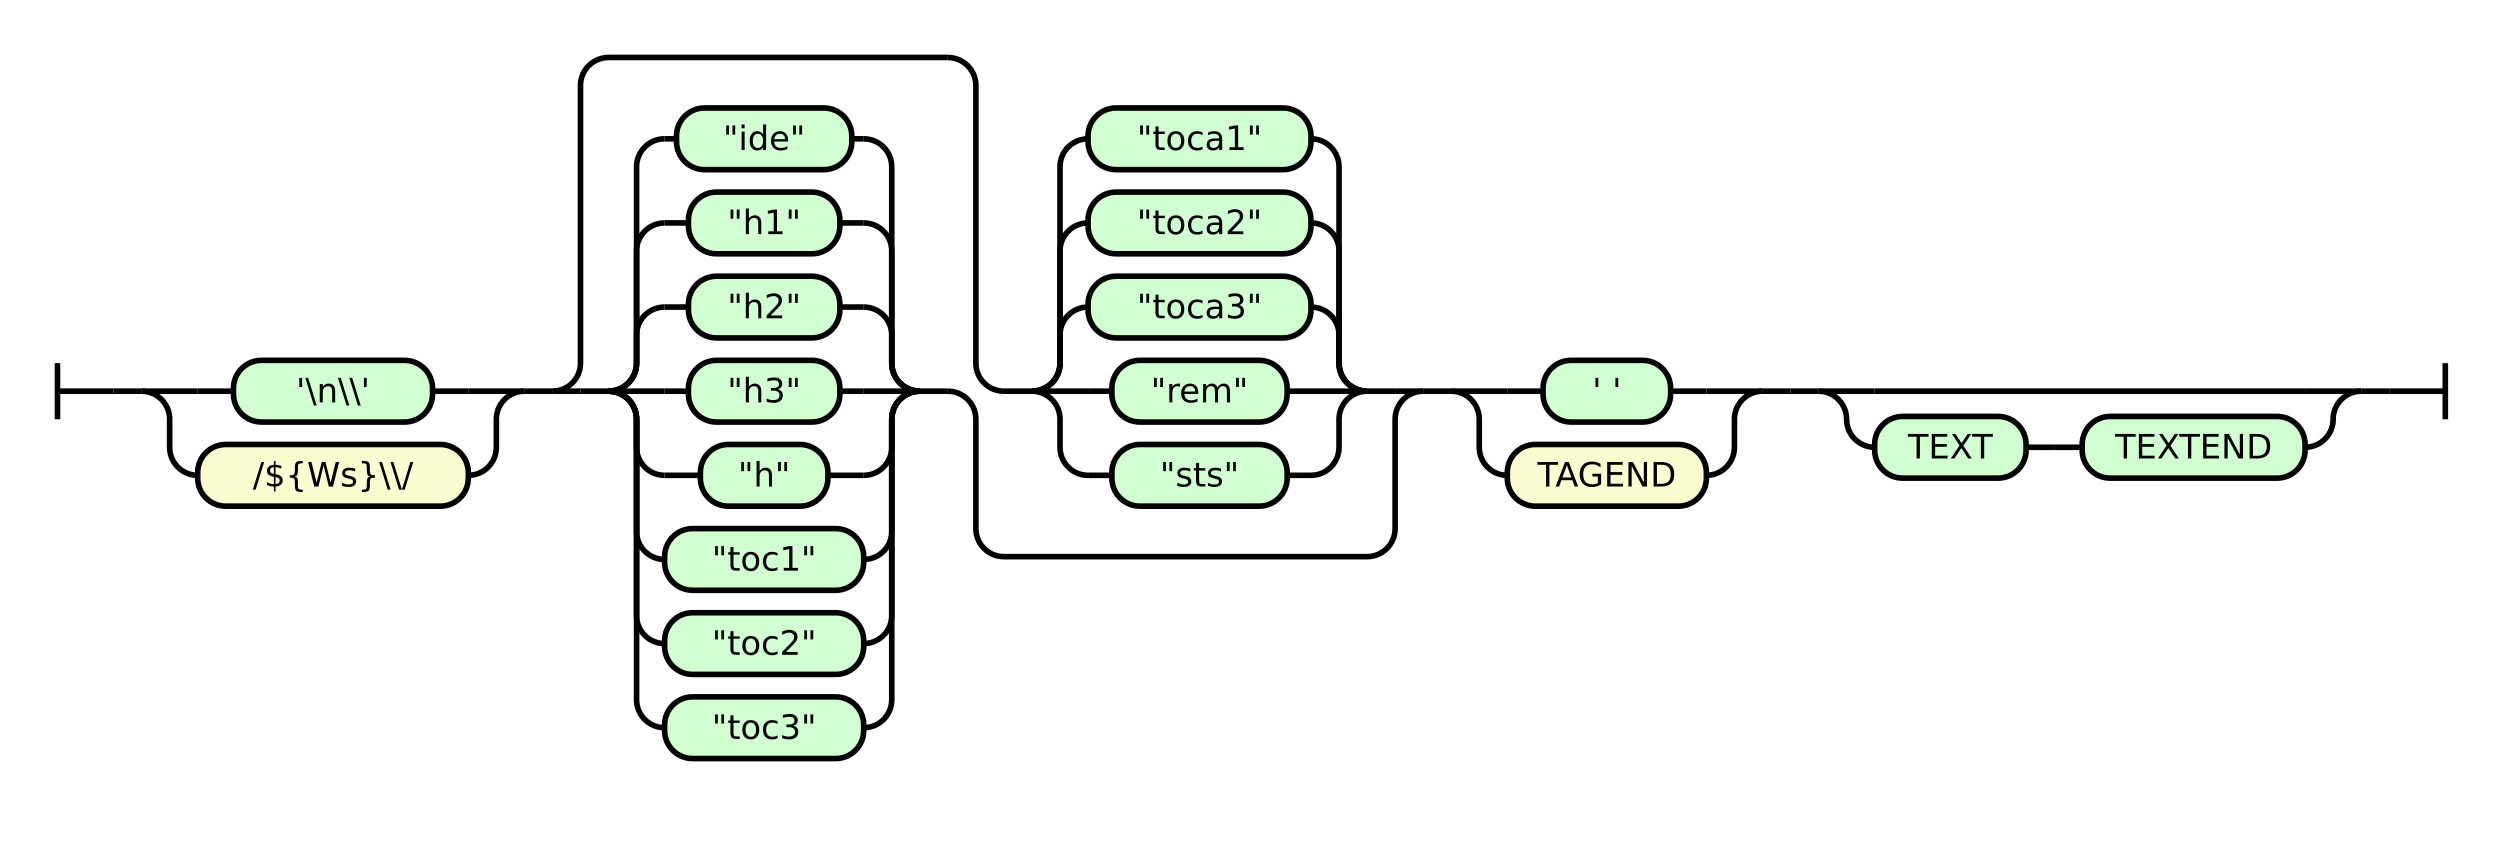
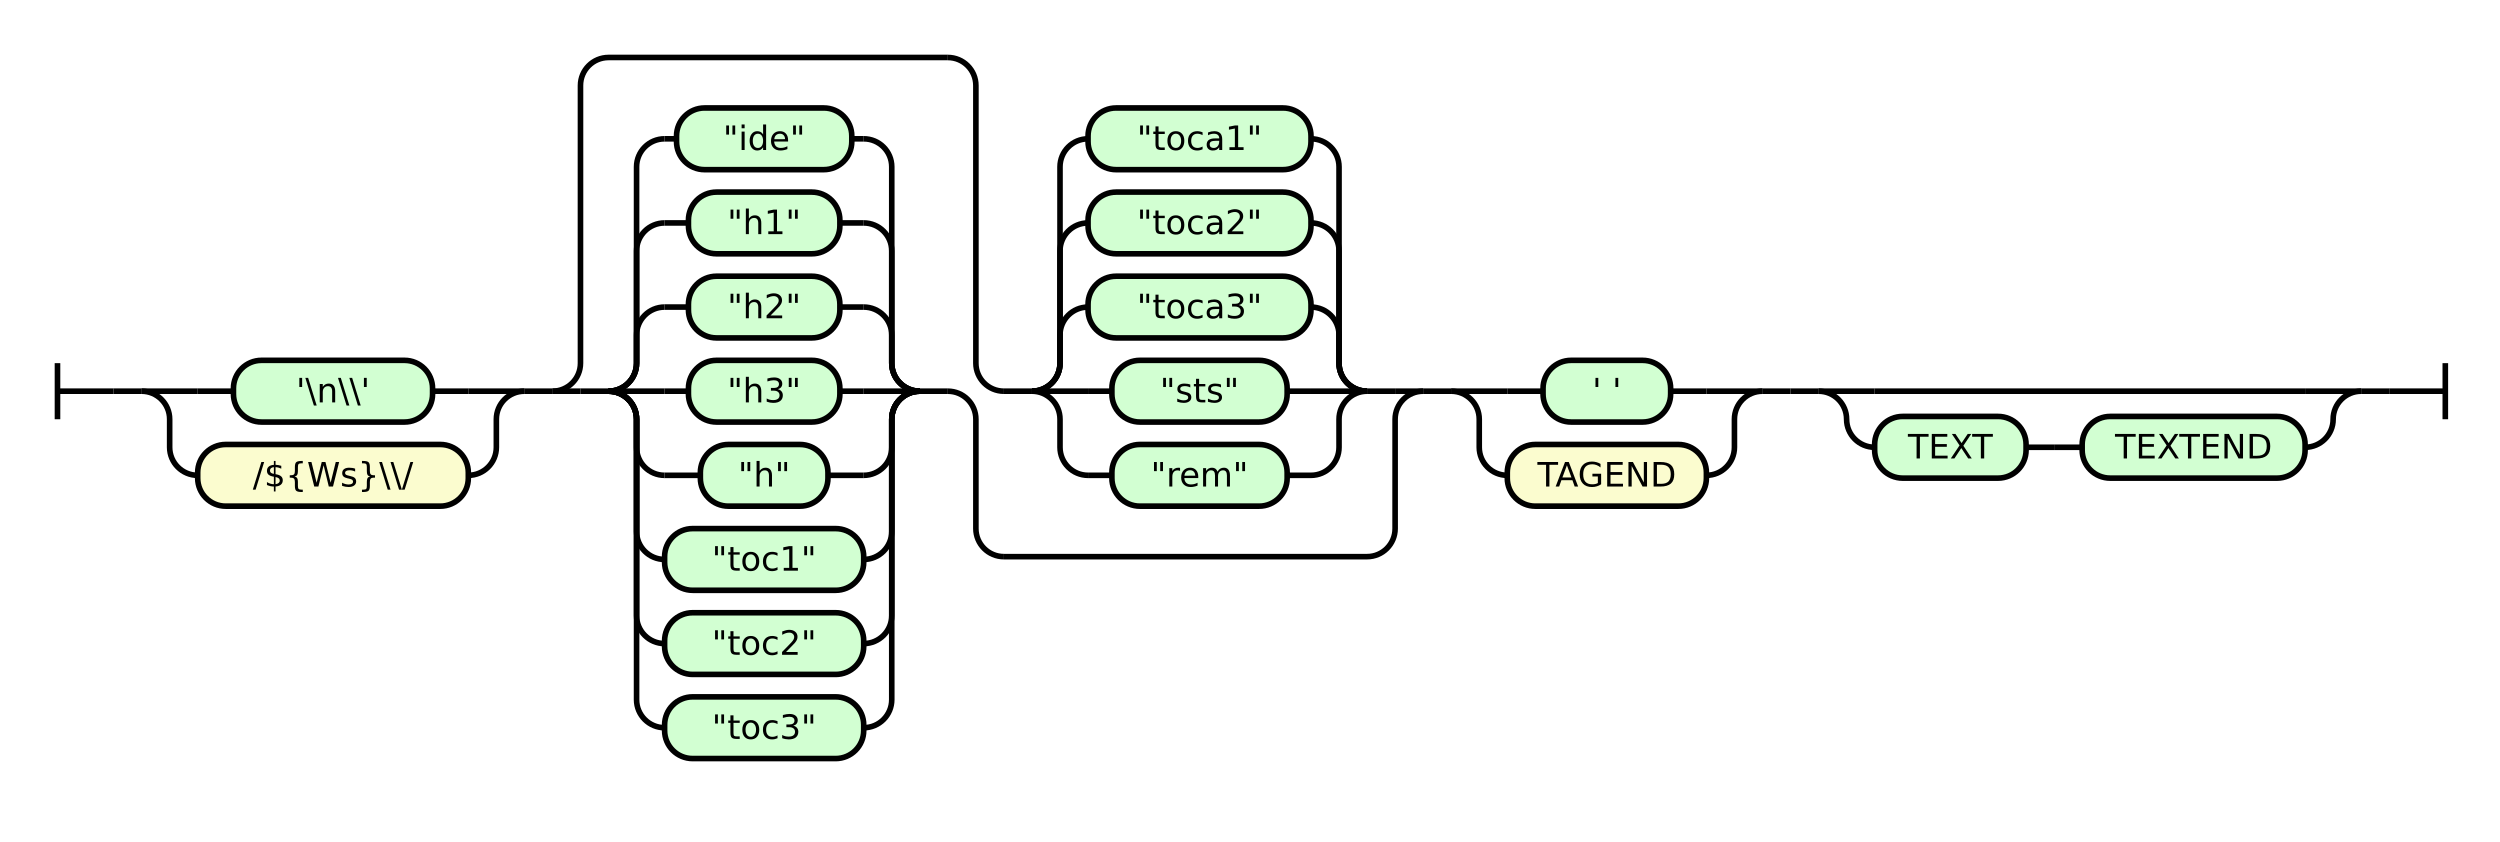
<svg xmlns="http://www.w3.org/2000/svg" class="railroad-diagram" height="300" viewBox="0 0 891.5 300" width="891.5">
  <g transform="translate(.5 .5)">
    <style>/*  */

    svg.railroad-diagram {
        background-color: hsl(30,20%,95%);
    }
    svg.railroad-diagram path {
        stroke-width: 2;
        stroke: black;
        fill: none;
    }
    svg.railroad-diagram text {
        font-size: 12px;
        text-anchor: middle;
        font-family: DejaVu Sans;
    }
    svg.railroad-diagram text.label {
        text-anchor:start;
    }
    svg.railroad-diagram text.comment {
        font-family: DejaVu Sans;
        font-size: 14px;
    }
    svg.railroad-diagram rect{
        stroke-width: 2;
        stroke: black;
        fill: rgb(210, 255, 210);
    }
    svg.railroad-diagram rect.group-box {
        stroke: gray;
        stroke-dasharray: 10 5;
        fill: none;
    }
    .terminal {
        font-family: DejaVu Sans;
    }
    svg.railroad-diagram g.altterminal rect {
        fill: rgb(251, 252, 207)
    }

/*  */
</style>
    <g>
      <path d="M 20 129 v 20 m 0 -10 h 20" />
    </g>
    <path d="M 40 139 h 10" />
    <g>
      <path d="M 50 139 h 0.0" />
      <path d="M 841.5 139 h 0.0" />
      <g>
        <path d="M 50.0 139 h 0.0" />
        <path d="M 186.5 139 h 0.0" />
        <path d="M 50.0 139 h 20" />
        <g class="terminal ">
          <path d="M 70.0 139 h 12.75" />
          <path d="M 153.75 139 h 12.75" />
          <rect height="22" rx="10" ry="10" width="71.0" x="82.75" y="128" />
          <text x="118.25" y="143">'\n\\'</text>
        </g>
        <path d="M 166.5 139 h 20" />
        <path d="M 50.0 139 a 10 10 0 0 1 10 10 v 10 a 10 10 0 0 0 10 10" />
        <g class="terminal altterminal">
          <path d="M 70.0 169 h 0.0" />
          <path d="M 166.5 169 h 0.0" />
          <rect height="22" rx="10" ry="10" width="96.5" x="70.0" y="158" />
          <text x="118.25" y="173">/${Ws}\\/</text>
        </g>
        <path d="M 166.5 169 a 10 10 0 0 0 10 -10 v -10 a 10 10 0 0 1 10 -10" />
      </g>
      <path d="M 186.5 139 h 10" />
      <g>
        <path d="M 196.5 139 h 0.0" />
        <path d="M 507.0 139 h 0.0" />
        <path d="M 196.5 139 a 10 10 0 0 0 10 -10 v -99 a 10 10 0 0 1 10 -10 h 121.0" />
        <path d="M 357.5 198 h 129.5 a 10 10 0 0 0 10 -10 v -39 a 10 10 0 0 1 10 -10" />
        <path d="M 196.5 139 h 10" />
        <g>
          <path d="M 206.5 139 h 10.0" />
          <path d="M 327.5 139 h 10.0" />
          <path d="M 216.5 139 a 10 10 0 0 0 10 -10 v -10 a 10 10 0 0 1 10 -10" />
          <g class="terminal ">
            <path d="M 236.5 109 h 8.5" />
            <path d="M 299.0 109 h 8.5" />
            <rect height="22" rx="10" ry="10" width="54.0" x="245.0" y="98" />
            <text x="272.0" y="113">"h2"</text>
          </g>
          <path d="M 307.5 109 a 10 10 0 0 1 10 10 v 10 a 10 10 0 0 0 10 10" />
          <path d="M 216.5 139 a 10 10 0 0 0 10 -10 v -40 a 10 10 0 0 1 10 -10" />
          <g class="terminal ">
            <path d="M 236.5 79 h 8.5" />
            <path d="M 299.0 79 h 8.5" />
            <rect height="22" rx="10" ry="10" width="54.0" x="245.0" y="68" />
            <text x="272.0" y="83">"h1"</text>
          </g>
          <path d="M 307.5 79 a 10 10 0 0 1 10 10 v 40 a 10 10 0 0 0 10 10" />
          <path d="M 216.5 139 a 10 10 0 0 0 10 -10 v -70 a 10 10 0 0 1 10 -10" />
          <g class="terminal ">
            <path d="M 236.5 49 h 4.25" />
            <path d="M 303.25 49 h 4.25" />
            <rect height="22" rx="10" ry="10" width="62.5" x="240.75" y="38" />
            <text x="272.0" y="53">"ide"</text>
          </g>
          <path d="M 307.5 49 a 10 10 0 0 1 10 10 v 70 a 10 10 0 0 0 10 10" />
          <path d="M 216.5 139 h 20" />
          <g class="terminal ">
            <path d="M 236.5 139 h 8.5" />
            <path d="M 299.0 139 h 8.5" />
            <rect height="22" rx="10" ry="10" width="54.0" x="245.0" y="128" />
            <text x="272.0" y="143">"h3"</text>
          </g>
          <path d="M 307.5 139 h 20" />
          <path d="M 216.5 139 a 10 10 0 0 1 10 10 v 10 a 10 10 0 0 0 10 10" />
          <g class="terminal ">
            <path d="M 236.5 169 h 12.75" />
            <path d="M 294.75 169 h 12.75" />
            <rect height="22" rx="10" ry="10" width="45.5" x="249.25" y="158" />
            <text x="272.0" y="173">"h"</text>
          </g>
          <path d="M 307.5 169 a 10 10 0 0 0 10 -10 v -10 a 10 10 0 0 1 10 -10" />
          <path d="M 216.5 139 a 10 10 0 0 1 10 10 v 40 a 10 10 0 0 0 10 10" />
          <g class="terminal ">
            <path d="M 236.5 199 h 0.0" />
            <path d="M 307.5 199 h 0.0" />
            <rect height="22" rx="10" ry="10" width="71.0" x="236.5" y="188" />
            <text x="272.0" y="203">"toc1"</text>
          </g>
          <path d="M 307.5 199 a 10 10 0 0 0 10 -10 v -40 a 10 10 0 0 1 10 -10" />
          <path d="M 216.5 139 a 10 10 0 0 1 10 10 v 70 a 10 10 0 0 0 10 10" />
          <g class="terminal ">
            <path d="M 236.5 229 h 0.0" />
            <path d="M 307.5 229 h 0.0" />
            <rect height="22" rx="10" ry="10" width="71.0" x="236.5" y="218" />
            <text x="272.0" y="233">"toc2"</text>
          </g>
          <path d="M 307.5 229 a 10 10 0 0 0 10 -10 v -70 a 10 10 0 0 1 10 -10" />
          <path d="M 216.5 139 a 10 10 0 0 1 10 10 v 100 a 10 10 0 0 0 10 10" />
          <g class="terminal ">
            <path d="M 236.5 259 h 0.0" />
            <path d="M 307.5 259 h 0.0" />
            <rect height="22" rx="10" ry="10" width="71.0" x="236.5" y="248" />
            <text x="272.0" y="263">"toc3"</text>
          </g>
          <path d="M 307.5 259 a 10 10 0 0 0 10 -10 v -100 a 10 10 0 0 1 10 -10" />
        </g>
        <path d="M 337.5 139 a 10 10 0 0 1 10 10 v 39 a 10 10 0 0 0 10 10" />
        <path d="M 337.5 20 a 10 10 0 0 1 10 10 v 99 a 10 10 0 0 0 10 10" />
        <g>
          <path d="M 357.5 139 h 10.0" />
          <path d="M 487.0 139 h 10.0" />
          <path d="M 367.5 139 a 10 10 0 0 0 10 -10 v -10 a 10 10 0 0 1 10 -10" />
          <g class="terminal ">
            <path d="M 387.5 109 h 0.0" />
            <path d="M 467.0 109 h 0.0" />
            <rect height="22" rx="10" ry="10" width="79.5" x="387.5" y="98" />
            <text x="427.25" y="113">"toca3"</text>
          </g>
          <path d="M 467.0 109 a 10 10 0 0 1 10 10 v 10 a 10 10 0 0 0 10 10" />
          <path d="M 367.5 139 a 10 10 0 0 0 10 -10 v -40 a 10 10 0 0 1 10 -10" />
          <g class="terminal ">
            <path d="M 387.5 79 h 0.0" />
            <path d="M 467.0 79 h 0.0" />
            <rect height="22" rx="10" ry="10" width="79.5" x="387.5" y="68" />
            <text x="427.25" y="83">"toca2"</text>
          </g>
          <path d="M 467.0 79 a 10 10 0 0 1 10 10 v 40 a 10 10 0 0 0 10 10" />
          <path d="M 367.5 139 a 10 10 0 0 0 10 -10 v -70 a 10 10 0 0 1 10 -10" />
          <g class="terminal ">
            <path d="M 387.5 49 h 0.0" />
            <path d="M 467.0 49 h 0.0" />
            <rect height="22" rx="10" ry="10" width="79.5" x="387.5" y="38" />
            <text x="427.25" y="53">"toca1"</text>
          </g>
          <path d="M 467.0 49 a 10 10 0 0 1 10 10 v 70 a 10 10 0 0 0 10 10" />
          <path d="M 367.5 139 h 20" />
          <g class="terminal ">
            <path d="M 387.5 139 h 8.5" />
            <path d="M 458.5 139 h 8.5" />
            <rect height="22" rx="10" ry="10" width="62.5" x="396.0" y="128" />
-             <text x="427.25" y="143">"rem"</text>
+             <text x="427.25" y="143">"sts"</text>
          </g>
          <path d="M 467.0 139 h 20" />
          <path d="M 367.5 139 a 10 10 0 0 1 10 10 v 10 a 10 10 0 0 0 10 10" />
          <g class="terminal ">
            <path d="M 387.5 169 h 8.5" />
            <path d="M 458.5 169 h 8.5" />
            <rect height="22" rx="10" ry="10" width="62.5" x="396.0" y="158" />
-             <text x="427.25" y="173">"sts"</text>
+             <text x="427.25" y="173">"rem"</text>
          </g>
          <path d="M 467.0 169 a 10 10 0 0 0 10 -10 v -10 a 10 10 0 0 1 10 -10" />
        </g>
        <path d="M 497.0 139 h 10" />
      </g>
      <path d="M 507.0 139 h 10" />
      <g>
        <path d="M 517.0 139 h 0.0" />
        <path d="M 628.0 139 h 0.0" />
        <path d="M 517.0 139 h 20" />
        <g class="terminal ">
          <path d="M 537.0 139 h 12.75" />
          <path d="M 595.25 139 h 12.75" />
          <rect height="22" rx="10" ry="10" width="45.5" x="549.75" y="128" />
          <text x="572.5" y="143">' '</text>
        </g>
        <path d="M 608.0 139 h 20" />
        <path d="M 517.0 139 a 10 10 0 0 1 10 10 v 10 a 10 10 0 0 0 10 10" />
        <g class="terminal altterminal">
          <path d="M 537.0 169 h 0.0" />
          <path d="M 608.0 169 h 0.0" />
          <rect height="22" rx="10" ry="10" width="71.0" x="537.0" y="158" />
          <text x="572.5" y="173">TAGEND</text>
        </g>
        <path d="M 608.0 169 a 10 10 0 0 0 10 -10 v -10 a 10 10 0 0 1 10 -10" />
      </g>
      <path d="M 628.0 139 h 10" />
      <path d="M 638.0 139 h 10" />
      <g>
        <path d="M 648.0 139 h 0.0" />
        <path d="M 841.5 139 h 0.0" />
        <path d="M 648.0 139 h 20" />
        <g>
          <path d="M 668.0 139 h 153.5" />
        </g>
        <path d="M 821.5 139 h 20" />
        <path d="M 648.0 139 a 10 10 0 0 1 10 10 v 0 a 10 10 0 0 0 10 10" />
        <g>
          <path d="M 668.0 159 h 0.0" />
          <path d="M 821.5 159 h 0.0" />
          <g class="terminal ">
            <path d="M 668.0 159 h 0.0" />
            <path d="M 722.0 159 h 0.0" />
            <rect height="22" rx="10" ry="10" width="54.0" x="668.0" y="148" />
            <text x="695.0" y="163">TEXT</text>
          </g>
          <path d="M 722.0 159 h 10" />
          <path d="M 732.0 159 h 10" />
          <g class="terminal ">
            <path d="M 742.0 159 h 0.0" />
            <path d="M 821.5 159 h 0.0" />
            <rect height="22" rx="10" ry="10" width="79.5" x="742.0" y="148" />
            <text x="781.75" y="163">TEXTEND</text>
          </g>
        </g>
        <path d="M 821.5 159 a 10 10 0 0 0 10 -10 v 0 a 10 10 0 0 1 10 -10" />
      </g>
    </g>
    <path d="M 841.5 139 h 10" />
    <path d="M 851.5 139 h 20 m 0 -10 v 20" />
  </g>
</svg>
